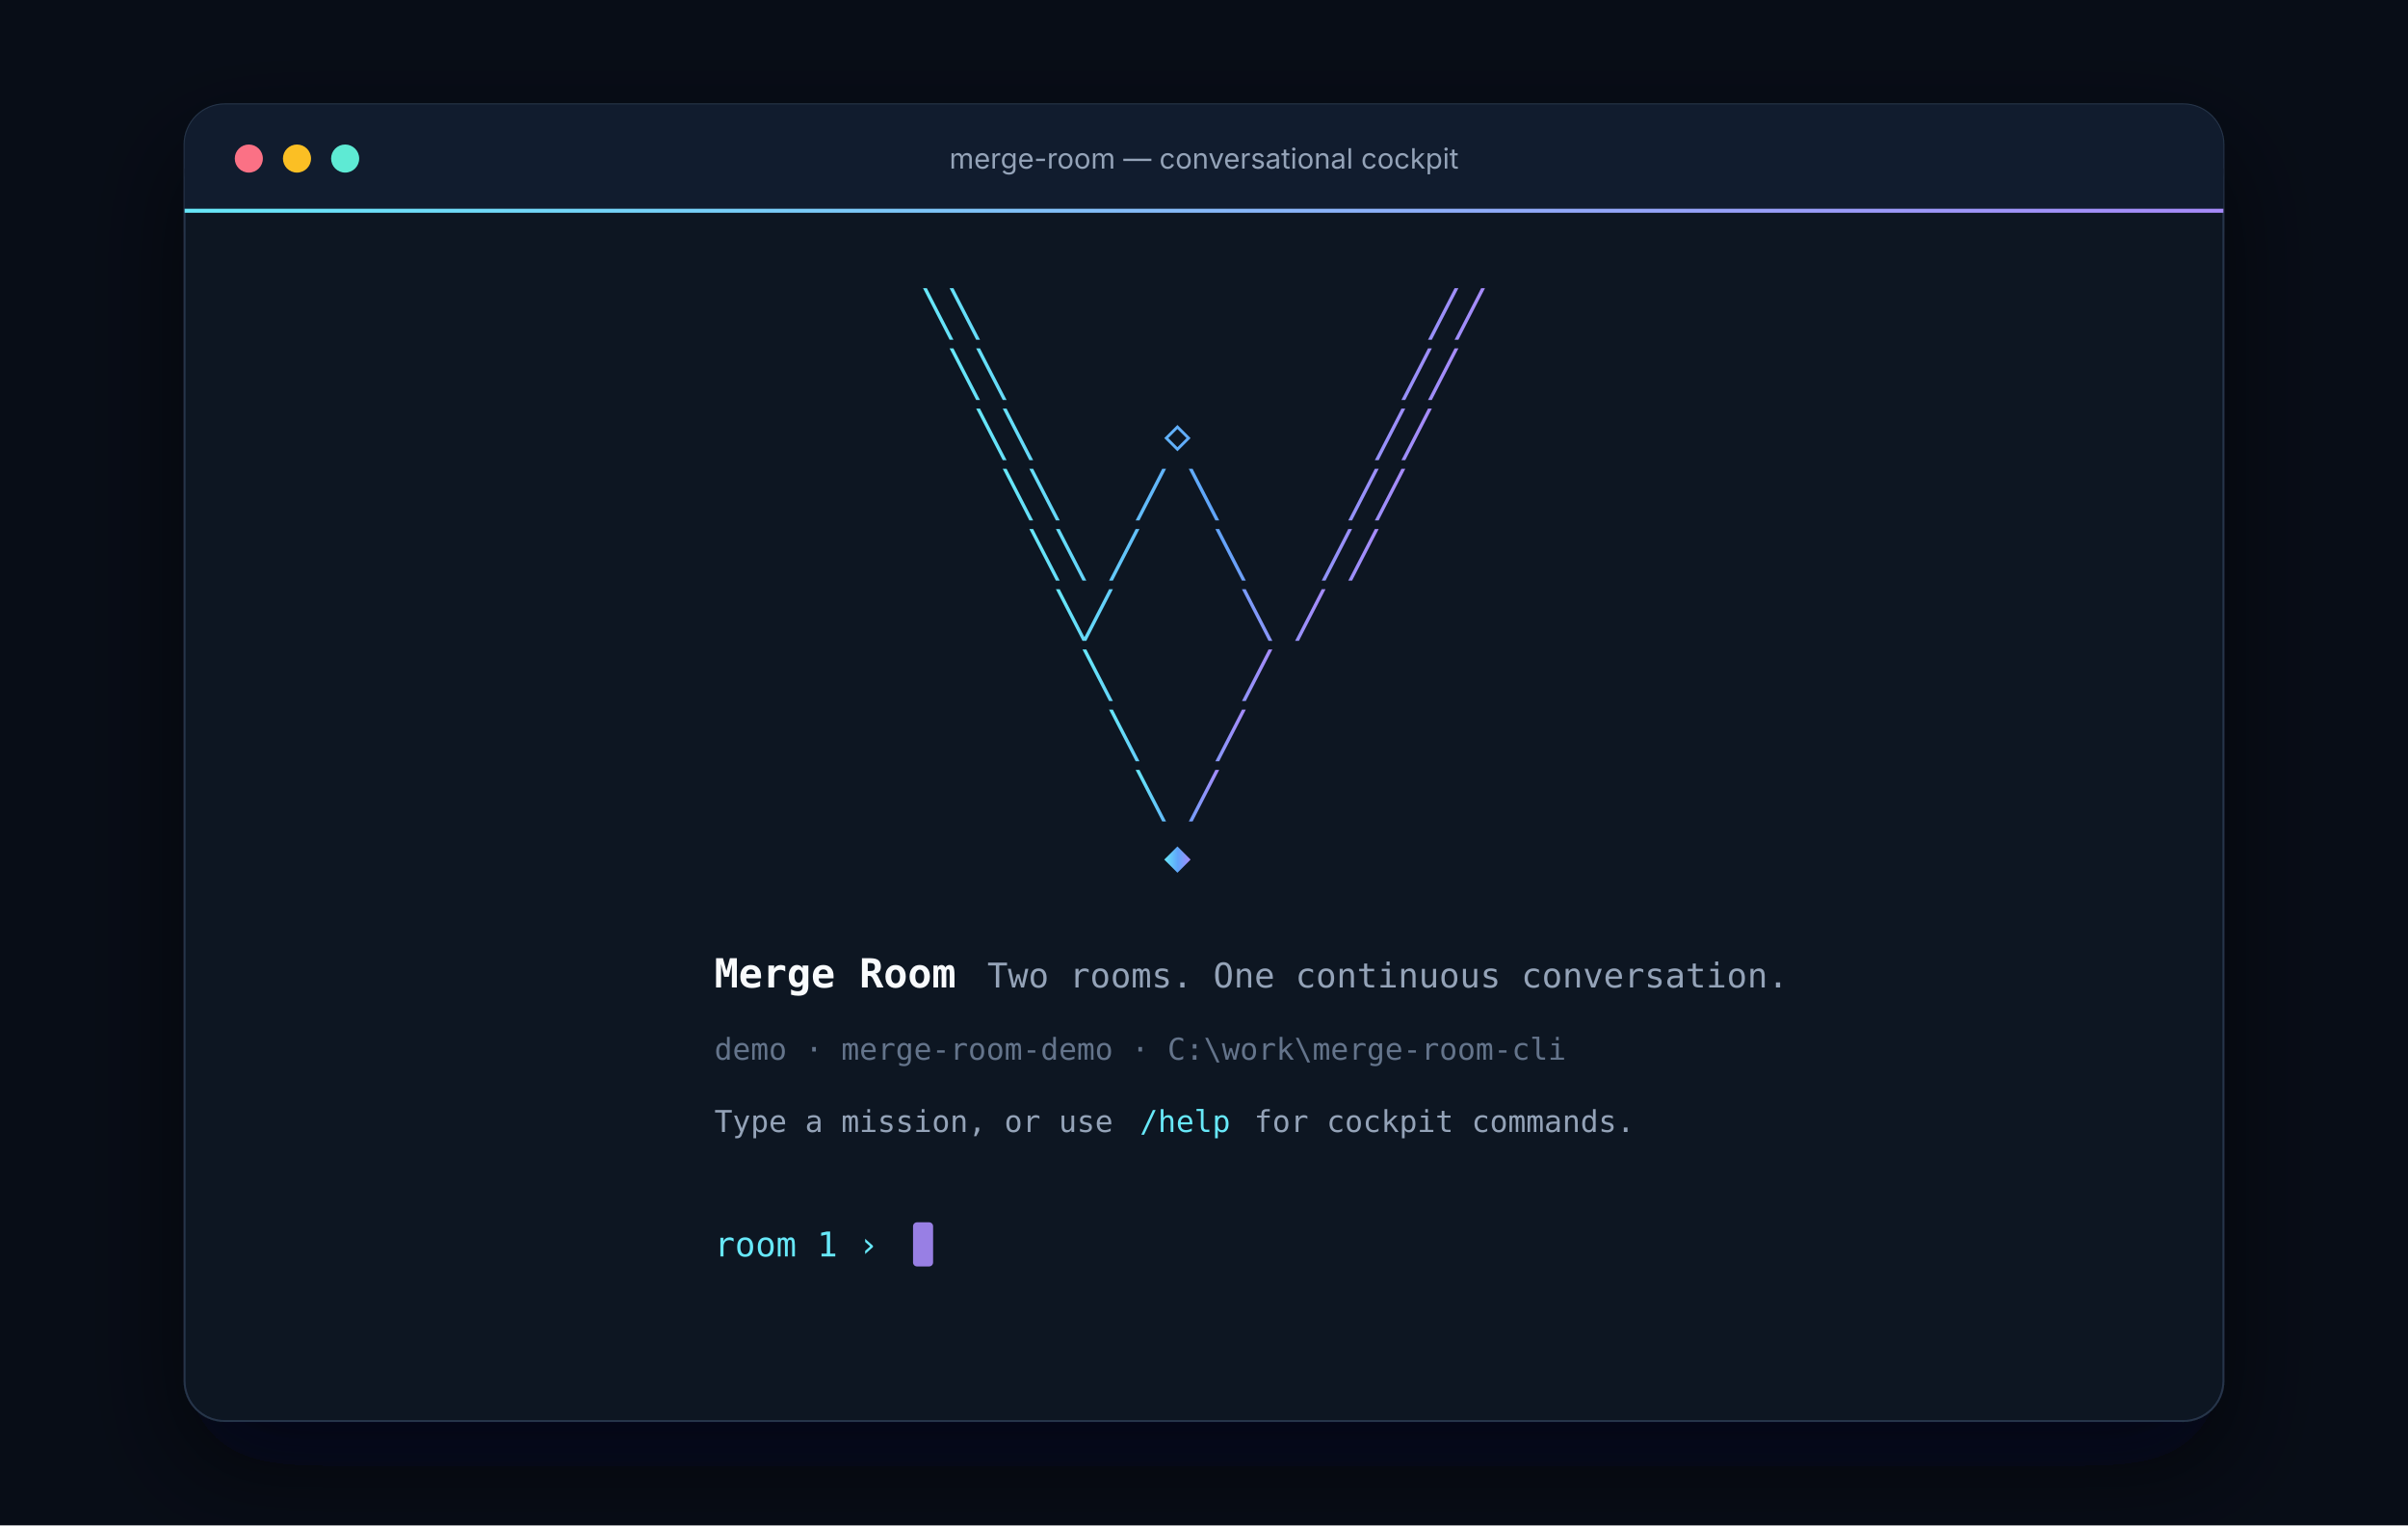
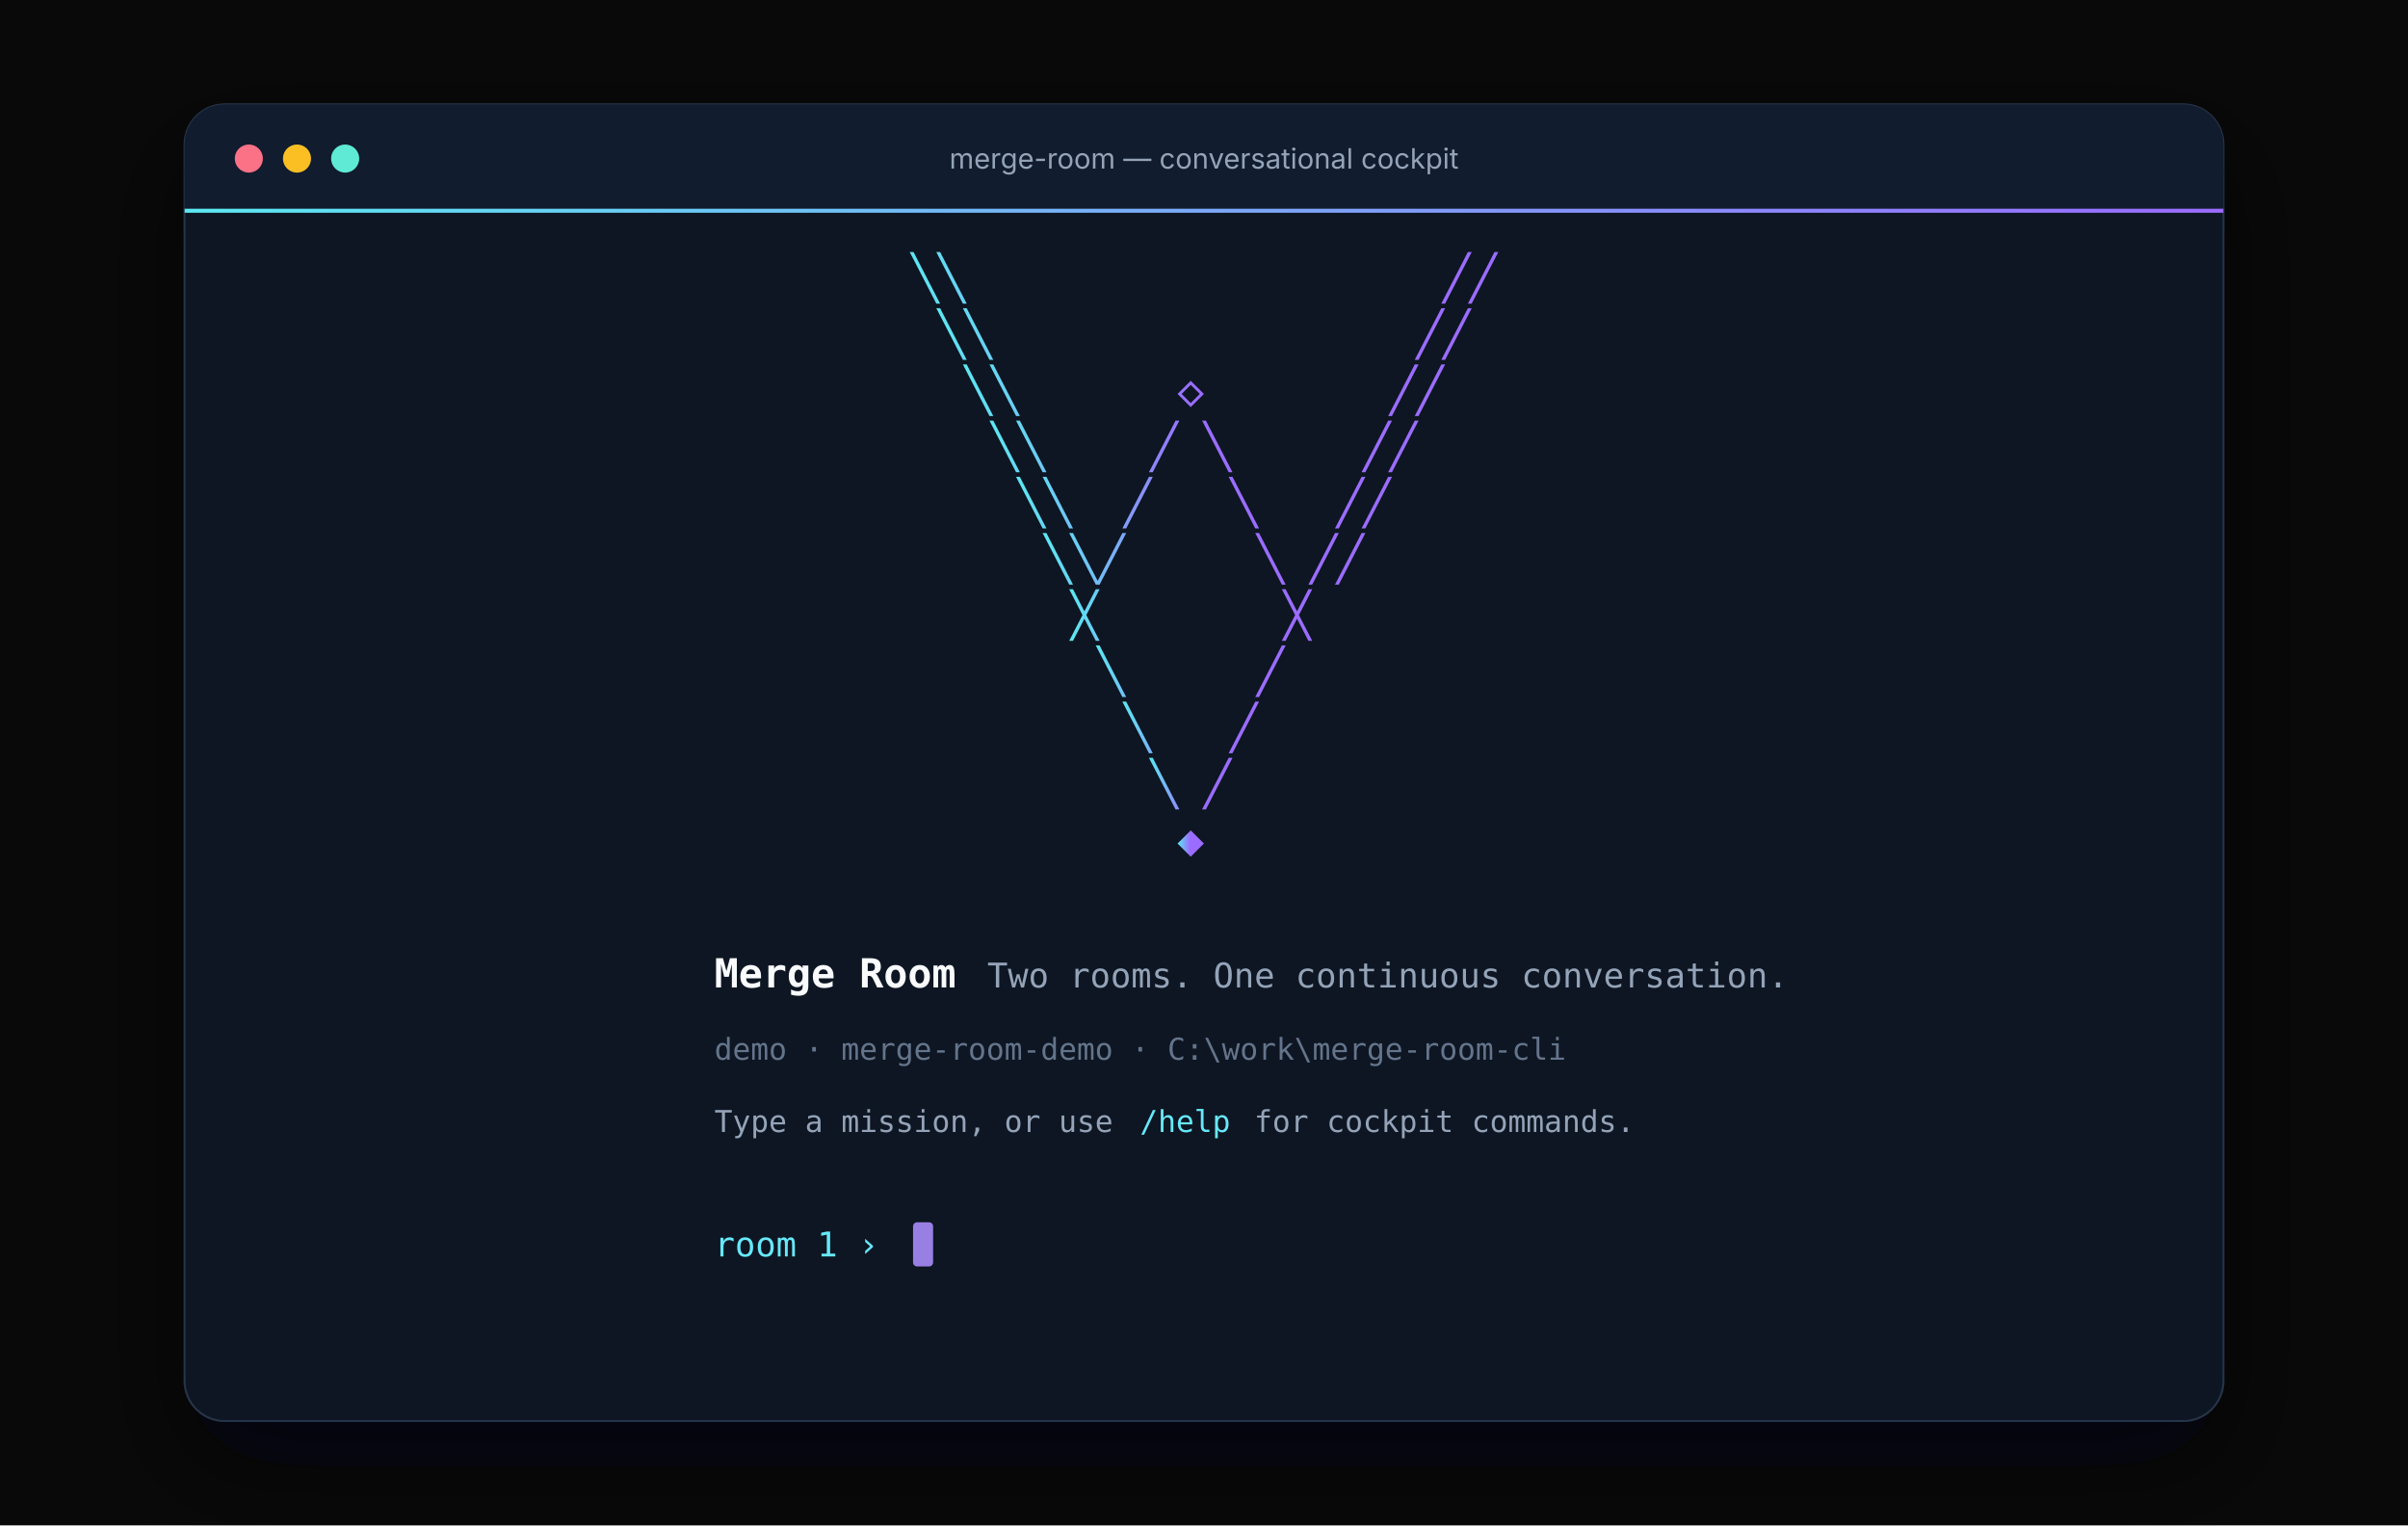
<svg xmlns="http://www.w3.org/2000/svg" width="1200" height="760" viewBox="0 0 1200 760" role="img" aria-labelledby="title desc">
  <defs>
    <linearGradient id="mark" x1="0" x2="1">
-       <stop offset="0" stop-color="#67e8f9" />
-       <stop offset=".52" stop-color="#60a5fa" />
-       <stop offset="1" stop-color="#a78bfa" />
+       <stop offset="0" stop-color="#5ce9f2" />
+       <stop offset=".48" stop-color="#9b6cff" />
+       <stop offset="1" stop-color="#9b6cff" />
    </linearGradient>
    <linearGradient id="bar" x1="0" x2="1">
-       <stop offset="0" stop-color="#67e8f9" />
-       <stop offset="1" stop-color="#a78bfa" />
+       <stop offset="0" stop-color="#5ce9f2" />
+       <stop offset="1" stop-color="#9b6cff" />
    </linearGradient>
    <radialGradient id="glow">
      <stop stop-color="#60a5fa" stop-opacity=".19" />
      <stop offset="1" stop-color="#0b1220" stop-opacity="0" />
    </radialGradient>
    <filter id="shadow" x="-20%" y="-20%" width="140%" height="150%">
      <feDropShadow dx="0" dy="22" stdDeviation="26" flood-color="#020617" flood-opacity=".58" />
    </filter>
  </defs>
-   <rect width="1200" height="760" fill="#080d17" />
+   <rect width="1200" height="760" fill="#090909" />
  <ellipse cx="600" cy="390" rx="470" ry="330" fill="url(#glow)" />
  <rect x="92" y="52" width="1016" height="656" rx="20" fill="#0b1220" stroke="#263449" filter="url(#shadow)" />
  <rect x="92" y="52" width="1016" height="54" rx="20" fill="#111c2e" />
  <rect x="92" y="84" width="1016" height="22" fill="#111c2e" />
  <circle cx="124" cy="79" r="7" fill="#fb7185" />
  <circle cx="148" cy="79" r="7" fill="#fbbf24" />
  <circle cx="172" cy="79" r="7" fill="#5eead4" />
  <text x="600" y="84" text-anchor="middle" fill="#94a3b8" font-family="Inter,Segoe UI,sans-serif" font-size="14">merge-room — conversational cockpit</text>
  <rect x="92" y="104" width="1016" height="2" fill="url(#bar)" />
  <g font-family="Cascadia Mono,Consolas,monospace" text-anchor="middle" fill="url(#mark)" font-size="22" xml:space="preserve">
-     <text x="600" y="164">╲╲                 ╱╱</text>
-     <text x="600" y="194"> ╲╲               ╱╱ </text>
-     <text x="600" y="224">  ╲╲     ◇       ╱╱  </text>
-     <text x="600" y="254">   ╲╲   ╱ ╲     ╱╱   </text>
-     <text x="600" y="284">    ╲╲ ╱   ╲   ╱╱    </text>
-     <text x="600" y="314">     ╲╱     ╲ ╱      </text>
-     <text x="600" y="344">      ╲     ╱        </text>
-     <text x="600" y="374">       ╲   ╱         </text>
-     <text x="600" y="404">        ╲ ╱          </text>
-     <text x="600" y="434">         ◆           </text>
+     <text x="600" y="146">╲╲                  ╱╱</text>
+     <text x="600" y="174"> ╲╲                ╱╱ </text>
+     <text x="600" y="202">  ╲╲      ◇       ╱╱  </text>
+     <text x="600" y="230">   ╲╲    ╱ ╲     ╱╱   </text>
+     <text x="600" y="258">    ╲╲  ╱   ╲   ╱╱    </text>
+     <text x="600" y="286">     ╲╲╱     ╲ ╱╱     </text>
+     <text x="600" y="314">      ╳       ╳       </text>
+     <text x="600" y="342">       ╲     ╱        </text>
+     <text x="600" y="370">        ╲   ╱         </text>
+     <text x="600" y="398">         ╲ ╱          </text>
+     <text x="600" y="426">          ◆           </text>
  </g>
  <g font-family="Cascadia Mono,Consolas,monospace">
    <text x="356" y="492" fill="#f8fafc" font-size="20" font-weight="700">Merge Room</text>
    <text x="492" y="492" fill="#94a3b8" font-size="17">Two rooms. One continuous conversation.</text>
    <text x="356" y="528" fill="#64748b" font-size="15">demo · merge-room-demo · C:\work\merge-room-cli</text>
    <text x="356" y="564" fill="#94a3b8" font-size="15">Type a mission, or use</text>
    <text x="568" y="564" fill="#67e8f9" font-size="15">/help</text>
    <text x="625" y="564" fill="#94a3b8" font-size="15">for cockpit commands.</text>
    <text x="356" y="626" fill="#67e8f9" font-size="17">room 1 ›</text>
    <rect x="455" y="609" width="10" height="22" rx="2" fill="#a78bfa" opacity=".9" />
  </g>
</svg>
